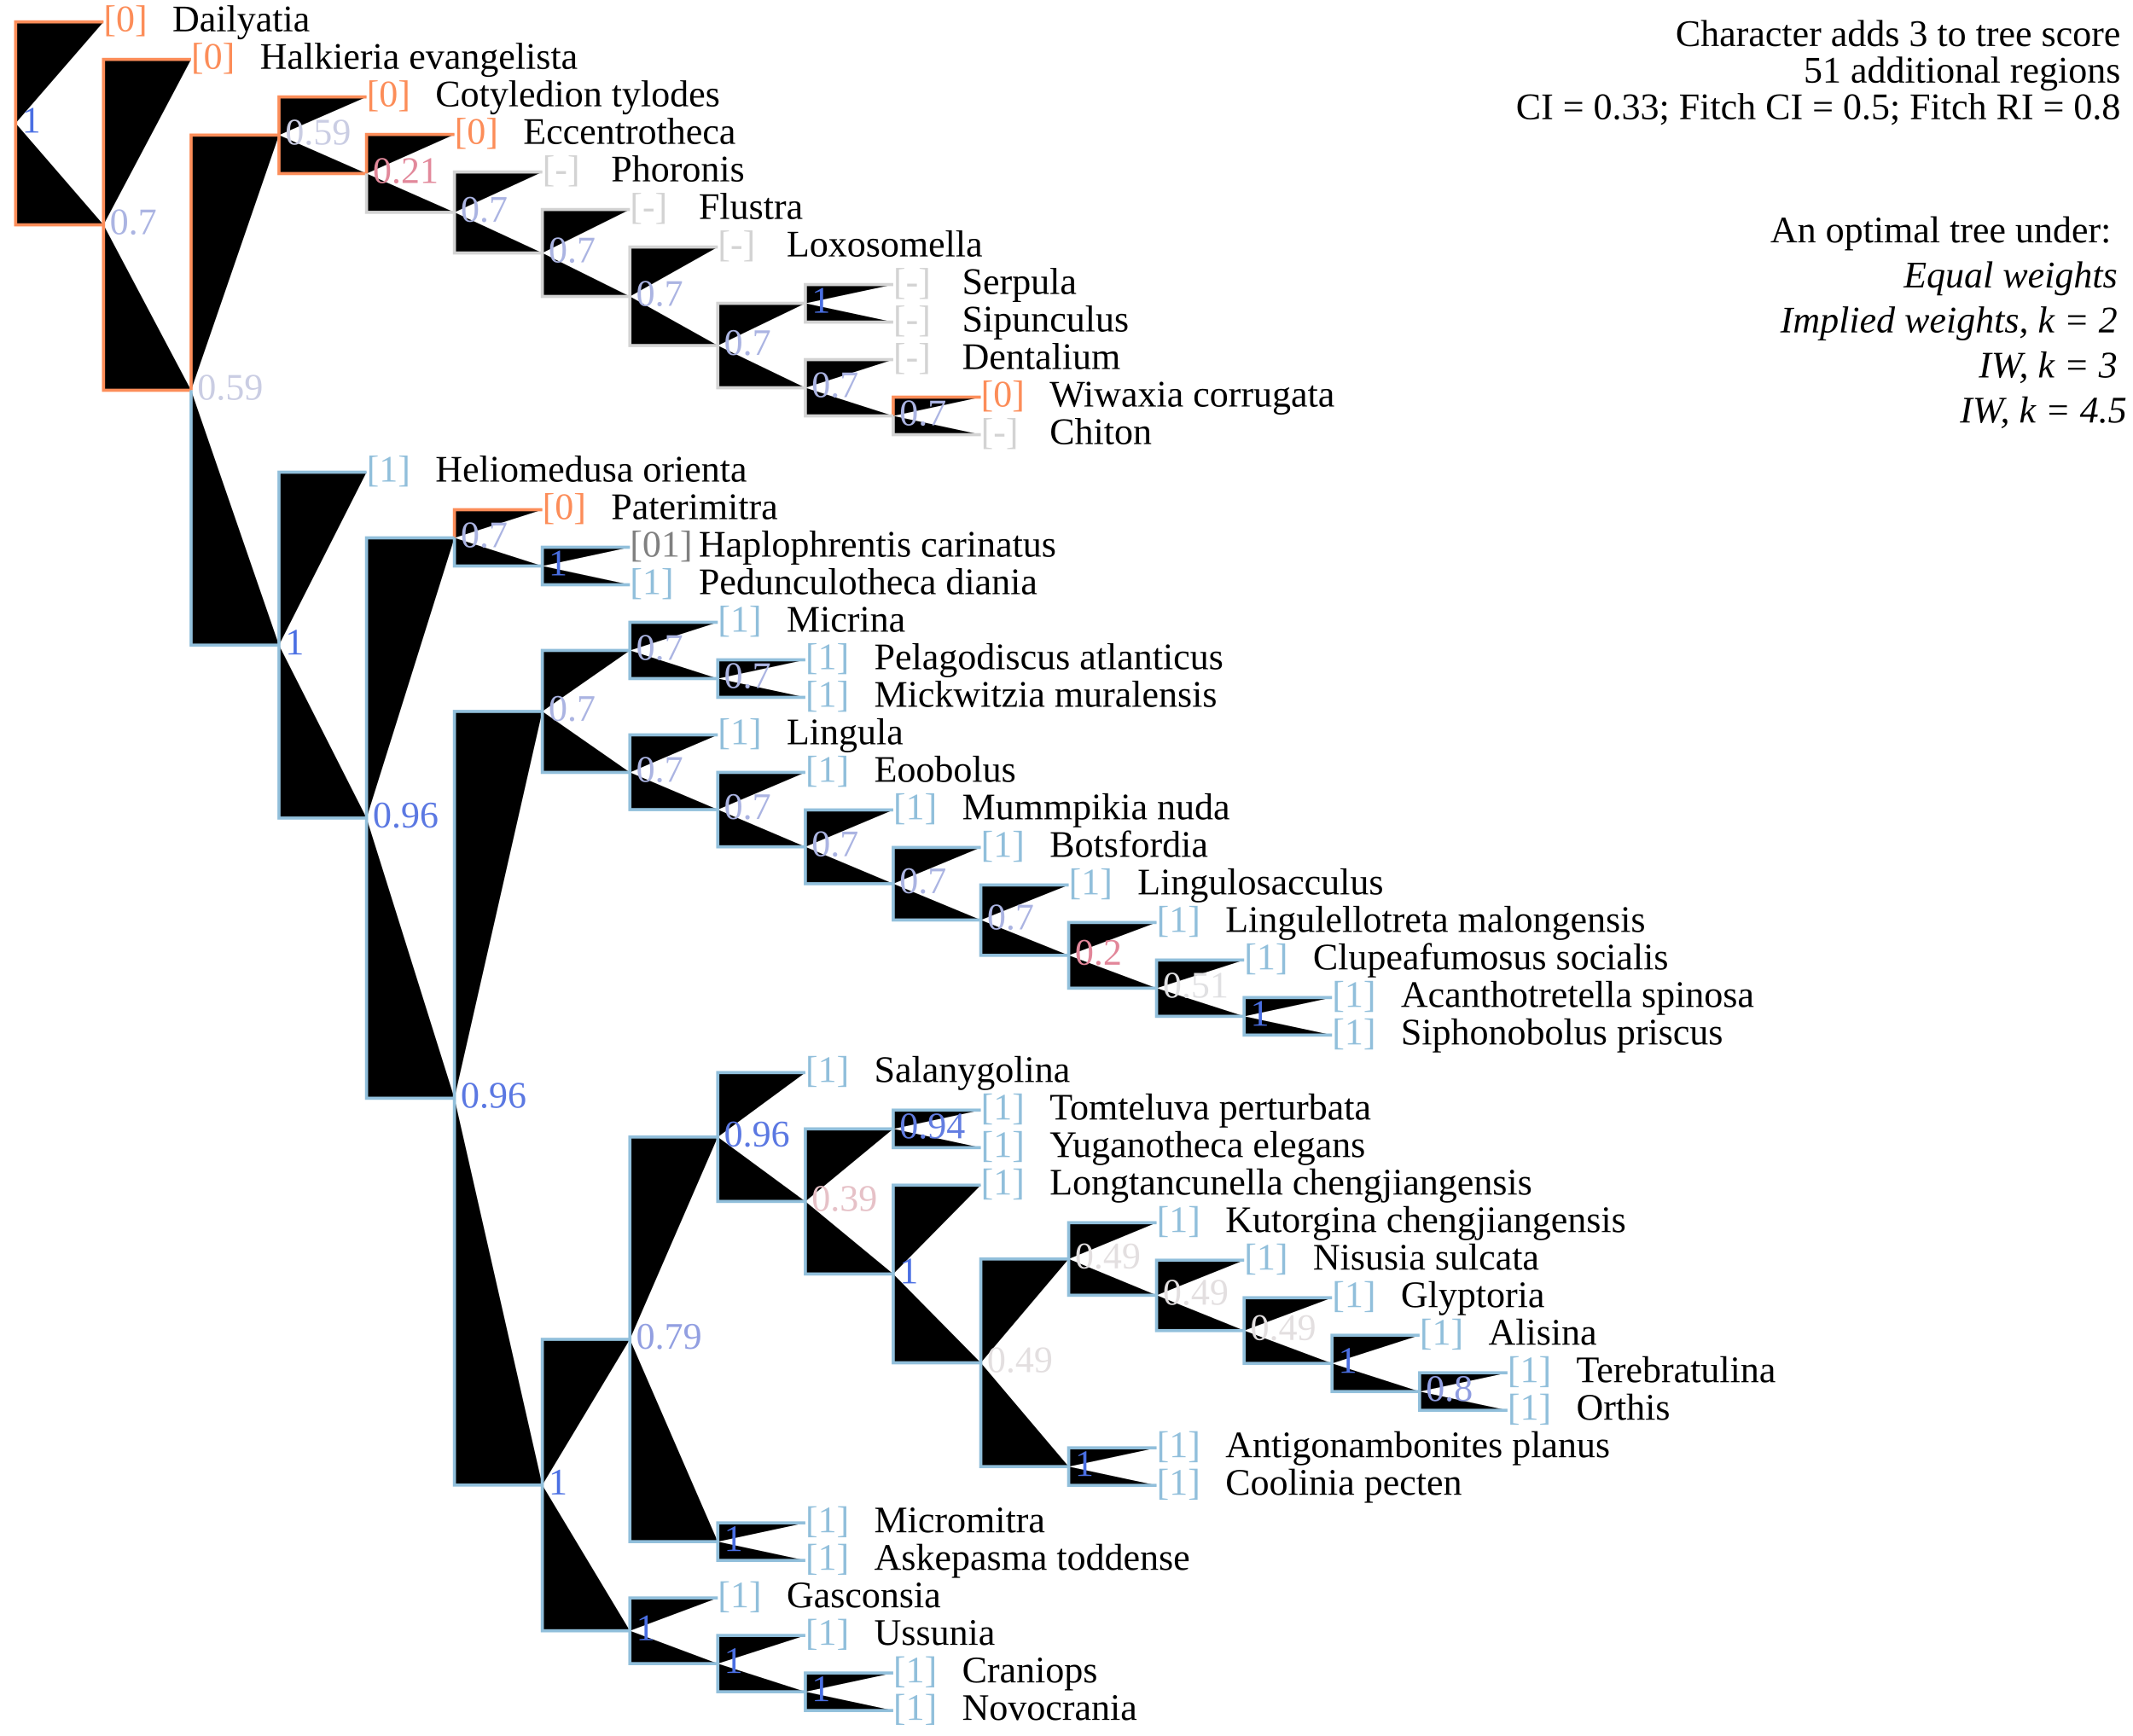
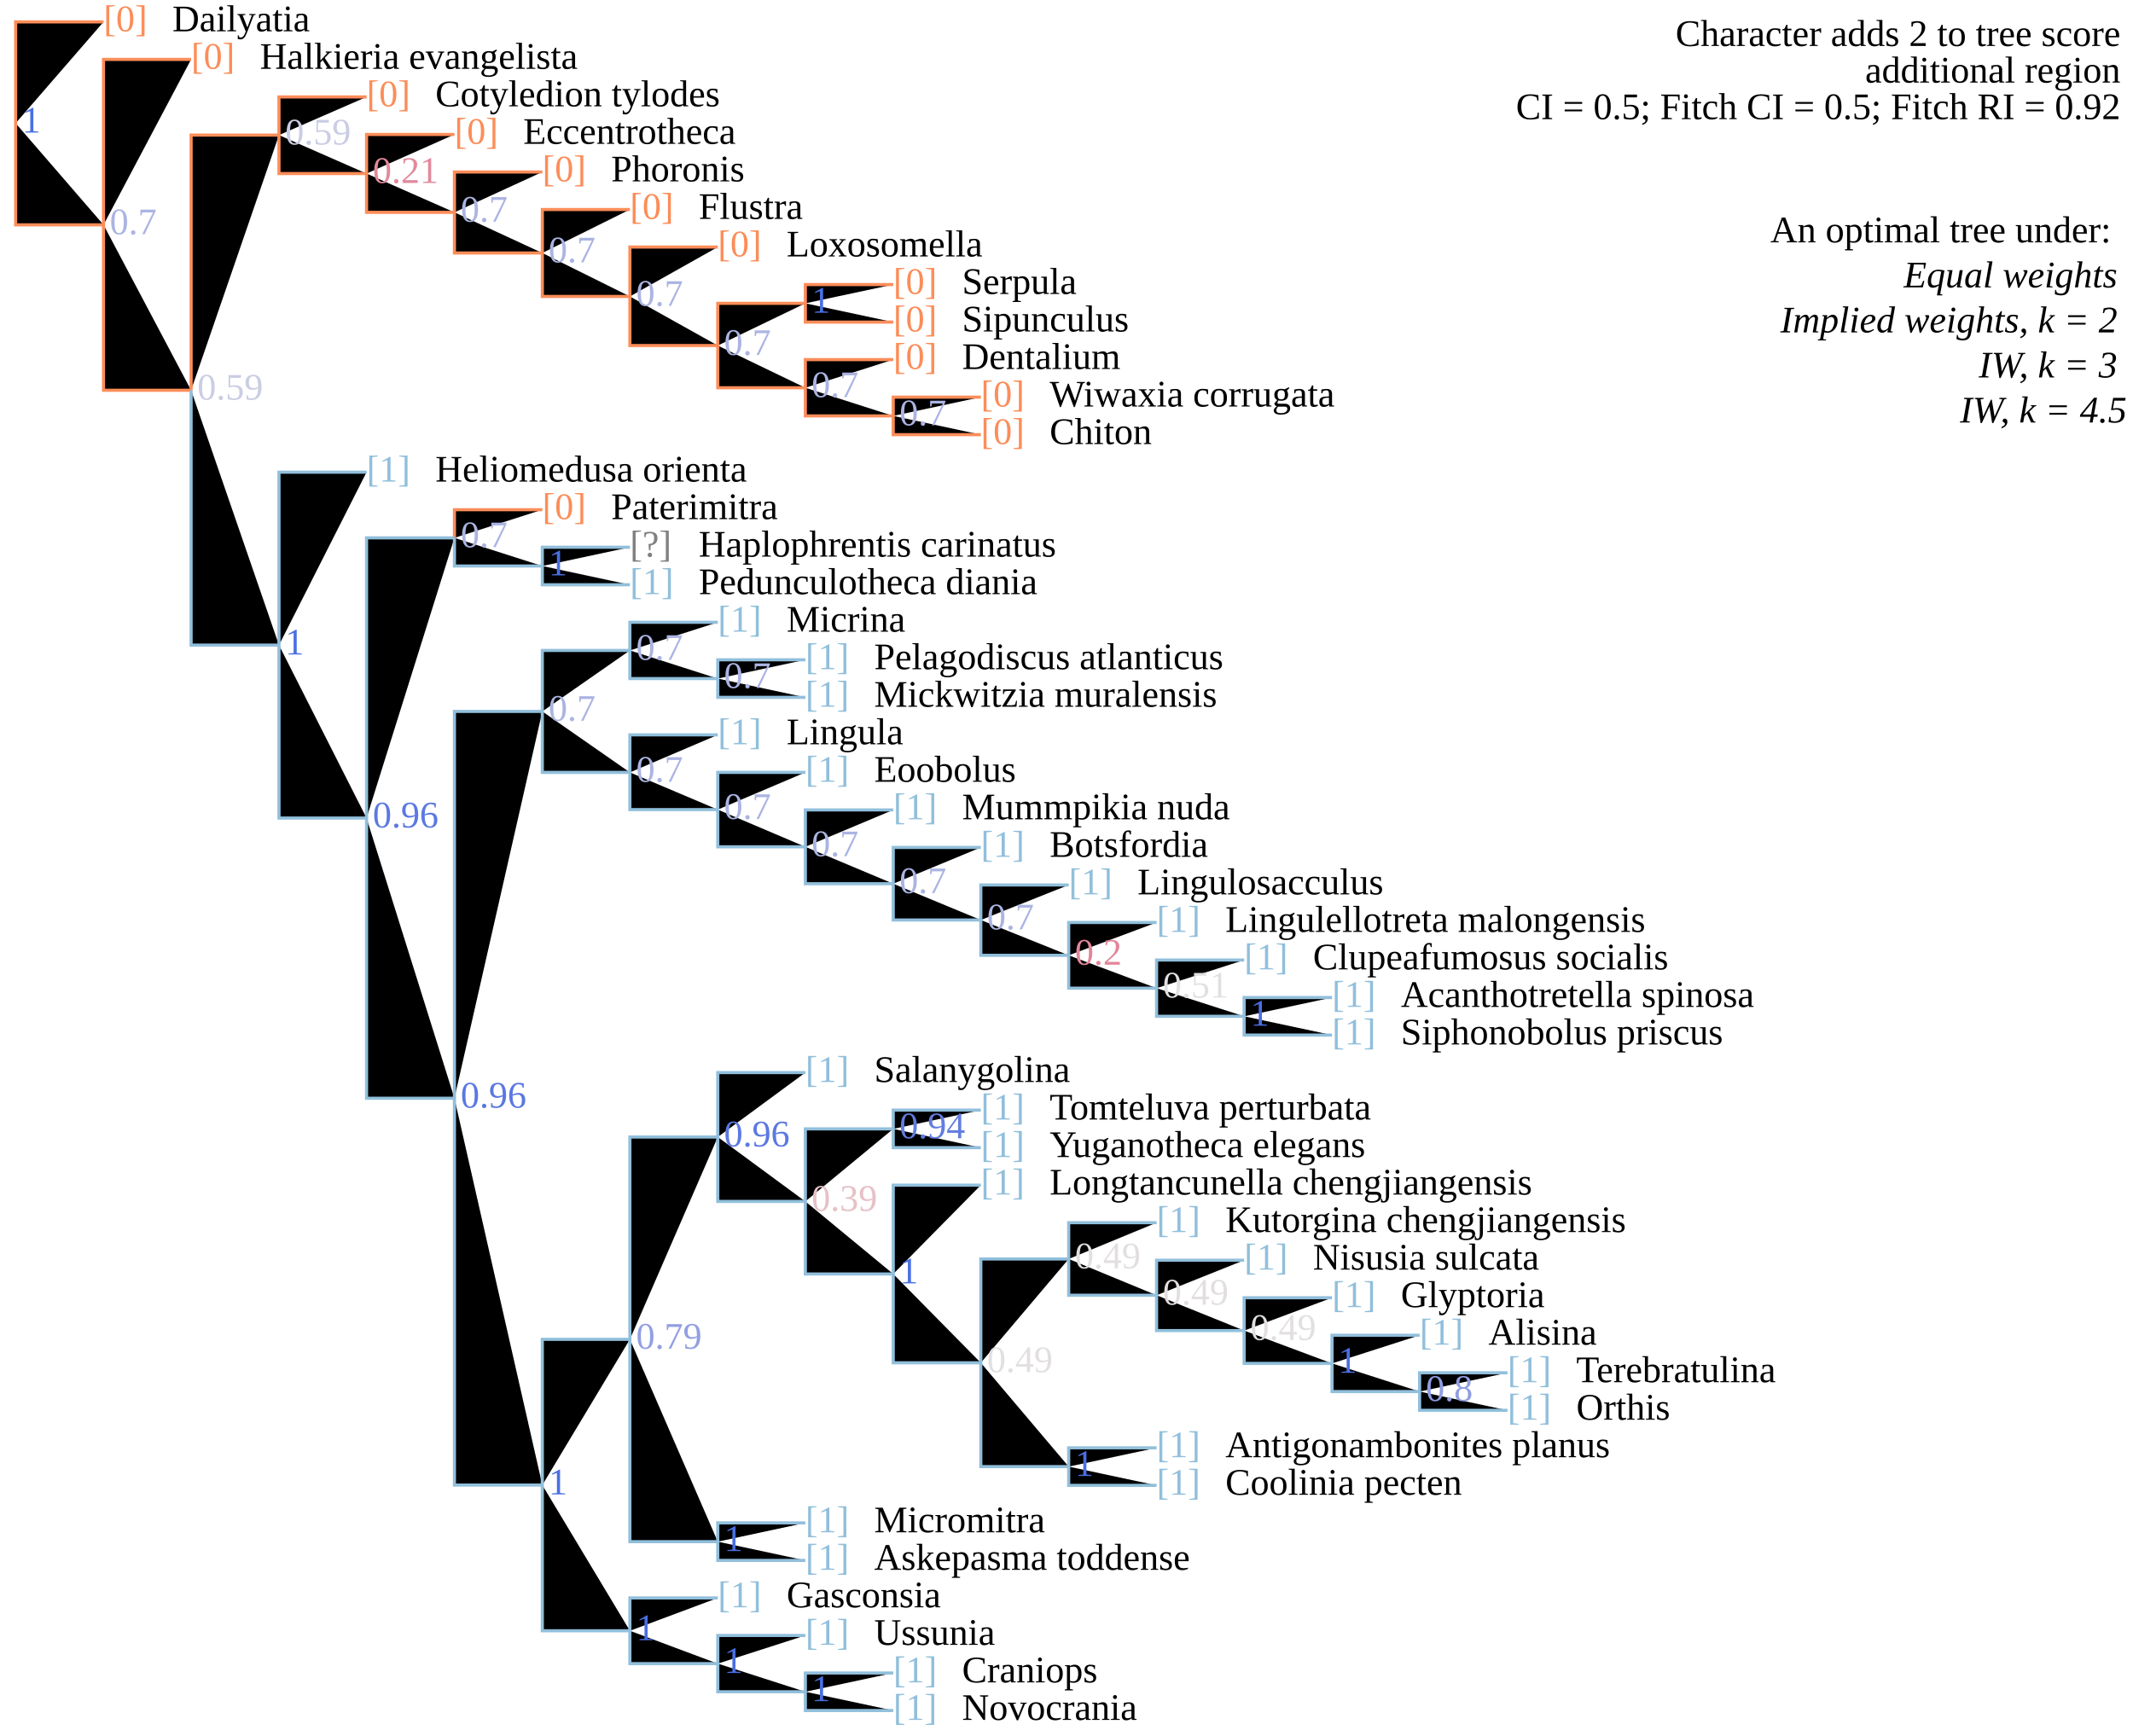
<svg xmlns="http://www.w3.org/2000/svg" version="1.1" width="682" height="555" class="tree" char="3">
-   <text x="678" y="14.7" text-anchor="end" class="stepsLabel">Character adds <tspan class="score">3</tspan> to tree score</text>
+   <text x="678" y="14.7" text-anchor="end" class="stepsLabel">Character adds <tspan class="score">2</tspan> to tree score</text>
  <text x="678" y="26.4" text-anchor="end" class="stepsLabel">
-     <tspan class="score">51</tspan> additional regions</text>
-   <text x="678" y="38.1" text-anchor="end" class="stepsLabel">CI = 0.33; Fitch CI = 0.5; Fitch RI = 0.8</text>
+     <tspan class="score" /> additional region</text>
+   <text x="678" y="38.1" text-anchor="end" class="stepsLabel">CI = 0.5; Fitch CI = 0.5; Fitch RI = 0.92</text>
  <text x="678" y="61.5" text-anchor="end" class="stepsLabel">
    <tspan dy="16">An optimal tree under:</tspan>
    <tspan x="680" style="font-style:italic" class="thisAn" dy="1.2em">Equal weights</tspan>
    <tspan x="680" style="font-style:italic" class="notThisAn" dy="1.2em">Implied weights, k = 2</tspan>
    <tspan x="680" style="font-style:italic" class="notThisAn" dy="1.2em">IW, k = 3</tspan>
    <tspan x="680" style="font-style:italic" class="notThisAn" dy="1.2em">IW, k = 4.5</tspan>
  </text>
  <text x="33.1" y="10" fill="#fc8d59" class="flag">[0]</text>
  <text x="55.1" y="10" class="taxonLabel">Dailyatia</text>
  <text x="61.1" y="22" fill="#fc8d59" class="flag">[0]</text>
  <text x="83.1" y="22" class="taxonLabel">Halkieria evangelista</text>
  <text x="145.3" y="46" fill="#fc8d59" class="flag">[0]</text>
  <text x="167.3" y="46" class="taxonLabel">Eccentrotheca</text>
  <text x="117.2" y="34" fill="#fc8d59" class="flag">[0]</text>
  <text x="139.2" y="34" class="taxonLabel">Cotyledion tylodes</text>
-   <text x="173.4" y="58" fill="lightgrey" class="flag">[-]</text>
+   <text x="173.4" y="58" fill="#fc8d59" class="flag">[0]</text>
  <text x="195.4" y="58" class="taxonLabel">Phoronis</text>
-   <text x="201.4" y="70" fill="lightgrey" class="flag">[-]</text>
+   <text x="201.4" y="70" fill="#fc8d59" class="flag">[0]</text>
  <text x="223.4" y="70" class="taxonLabel">Flustra</text>
-   <text x="229.5" y="82" fill="lightgrey" class="flag">[-]</text>
+   <text x="229.5" y="82" fill="#fc8d59" class="flag">[0]</text>
  <text x="251.5" y="82" class="taxonLabel">Loxosomella</text>
-   <text x="285.6" y="118" fill="lightgrey" class="flag">[-]</text>
+   <text x="285.6" y="118" fill="#fc8d59" class="flag">[0]</text>
  <text x="307.6" y="118" class="taxonLabel">Dentalium</text>
  <text x="313.6" y="130" fill="#fc8d59" class="flag">[0]</text>
  <text x="335.6" y="130" class="taxonLabel">Wiwaxia corrugata</text>
-   <text x="313.6" y="142" fill="lightgrey" class="flag">[-]</text>
+   <text x="313.6" y="142" fill="#fc8d59" class="flag">[0]</text>
  <text x="335.6" y="142" class="taxonLabel">Chiton</text>
-   <text x="285.6" y="94" fill="lightgrey" class="flag">[-]</text>
+   <text x="285.6" y="94" fill="#fc8d59" class="flag">[0]</text>
  <text x="307.6" y="94" class="taxonLabel">Serpula</text>
-   <text x="285.6" y="106" fill="lightgrey" class="flag">[-]</text>
+   <text x="285.6" y="106" fill="#fc8d59" class="flag">[0]</text>
  <text x="307.6" y="106" class="taxonLabel">Sipunculus</text>
  <text x="117.2" y="154" fill="#91bfdb" class="flag">[1]</text>
  <text x="139.2" y="154" class="taxonLabel">Heliomedusa orienta</text>
  <text x="173.4" y="166" fill="#fc8d59" class="flag">[0]</text>
  <text x="195.4" y="166" class="taxonLabel">Paterimitra</text>
-   <text x="201.4" y="178" fill="grey" class="flag">[01]</text>
+   <text x="201.4" y="178" fill="grey" class="flag">[?]</text>
  <text x="223.4" y="178" class="taxonLabel">Haplophrentis carinatus</text>
  <text x="201.4" y="190" fill="#91bfdb" class="flag">[1]</text>
  <text x="223.4" y="190" class="taxonLabel">Pedunculotheca diania</text>
  <text x="257.5" y="502" fill="#91bfdb" class="flag">[1]</text>
  <text x="279.5" y="502" class="taxonLabel">Askepasma toddense</text>
  <text x="257.5" y="490" fill="#91bfdb" class="flag">[1]</text>
  <text x="279.5" y="490" class="taxonLabel">Micromitra</text>
  <text x="257.5" y="346" fill="#91bfdb" class="flag">[1]</text>
  <text x="279.5" y="346" class="taxonLabel">Salanygolina</text>
  <text x="313.6" y="358" fill="#91bfdb" class="flag">[1]</text>
  <text x="335.6" y="358" class="taxonLabel">Tomteluva perturbata</text>
  <text x="313.6" y="370" fill="#91bfdb" class="flag">[1]</text>
  <text x="335.6" y="370" class="taxonLabel">Yuganotheca elegans</text>
  <text x="313.6" y="382" fill="#91bfdb" class="flag">[1]</text>
  <text x="335.6" y="382" class="taxonLabel">Longtancunella chengjiangensis</text>
  <text x="369.8" y="394" fill="#91bfdb" class="flag">[1]</text>
  <text x="391.8" y="394" class="taxonLabel">Kutorgina chengjiangensis</text>
  <text x="397.8" y="406" fill="#91bfdb" class="flag">[1]</text>
  <text x="419.8" y="406" class="taxonLabel">Nisusia sulcata</text>
  <text x="425.9" y="418" fill="#91bfdb" class="flag">[1]</text>
  <text x="447.9" y="418" class="taxonLabel">Glyptoria</text>
  <text x="482" y="454" fill="#91bfdb" class="flag">[1]</text>
  <text x="504" y="454" class="taxonLabel">Orthis</text>
  <text x="482" y="442" fill="#91bfdb" class="flag">[1]</text>
  <text x="504" y="442" class="taxonLabel">Terebratulina</text>
  <text x="453.9" y="430" fill="#91bfdb" class="flag">[1]</text>
  <text x="475.9" y="430" class="taxonLabel">Alisina</text>
  <text x="369.8" y="466" fill="#91bfdb" class="flag">[1]</text>
  <text x="391.8" y="466" class="taxonLabel">Antigonambonites planus</text>
  <text x="369.8" y="478" fill="#91bfdb" class="flag">[1]</text>
  <text x="391.8" y="478" class="taxonLabel">Coolinia pecten</text>
  <text x="229.5" y="514" fill="#91bfdb" class="flag">[1]</text>
  <text x="251.5" y="514" class="taxonLabel">Gasconsia</text>
  <text x="257.5" y="526" fill="#91bfdb" class="flag">[1]</text>
  <text x="279.5" y="526" class="taxonLabel">Ussunia</text>
  <text x="285.6" y="538" fill="#91bfdb" class="flag">[1]</text>
  <text x="307.6" y="538" class="taxonLabel">Craniops</text>
  <text x="285.6" y="550" fill="#91bfdb" class="flag">[1]</text>
  <text x="307.6" y="550" class="taxonLabel">Novocrania</text>
  <text x="229.5" y="202" fill="#91bfdb" class="flag">[1]</text>
  <text x="251.5" y="202" class="taxonLabel">Micrina</text>
  <text x="257.5" y="214" fill="#91bfdb" class="flag">[1]</text>
  <text x="279.5" y="214" class="taxonLabel">Pelagodiscus atlanticus</text>
  <text x="257.5" y="226" fill="#91bfdb" class="flag">[1]</text>
  <text x="279.5" y="226" class="taxonLabel">Mickwitzia muralensis</text>
  <text x="229.5" y="238" fill="#91bfdb" class="flag">[1]</text>
  <text x="251.5" y="238" class="taxonLabel">Lingula</text>
  <text x="257.5" y="250" fill="#91bfdb" class="flag">[1]</text>
  <text x="279.5" y="250" class="taxonLabel">Eoobolus</text>
  <text x="285.6" y="262" fill="#91bfdb" class="flag">[1]</text>
  <text x="307.6" y="262" class="taxonLabel">Mummpikia nuda</text>
  <text x="313.6" y="274" fill="#91bfdb" class="flag">[1]</text>
  <text x="335.6" y="274" class="taxonLabel">Botsfordia</text>
  <text x="341.7" y="286" fill="#91bfdb" class="flag">[1]</text>
  <text x="363.7" y="286" class="taxonLabel">Lingulosacculus</text>
  <text x="369.8" y="298" fill="#91bfdb" class="flag">[1]</text>
  <text x="391.8" y="298" class="taxonLabel">Lingulellotreta malongensis</text>
  <text x="397.8" y="310" fill="#91bfdb" class="flag">[1]</text>
  <text x="419.8" y="310" class="taxonLabel">Clupeafumosus socialis</text>
  <text x="425.9" y="334" fill="#91bfdb" class="flag">[1]</text>
  <text x="447.9" y="334" class="taxonLabel">Siphonobolus priscus</text>
  <text x="425.9" y="322" fill="#91bfdb" class="flag">[1]</text>
  <text x="447.9" y="322" class="taxonLabel">Acanthotretella spinosa</text>
-   <path d="M5,39.4V7H33.1M5,39.4V71.9H33.1M33.1,71.9V19H61.1M33.1,71.9V124.8H61.1M61.1,124.8V43.2H89.2M89.2,43.2V31H117.2M89.2,43.2V55.5H117.2M117.2,55.5V43H145.3M285.6,133V127H313.6M145.3,172V163H173.4" stroke="#fc8d59" />
-   <path d="M117.2,55.5V67.9H145.3M145.3,67.9V55H173.4M145.3,67.9V80.9H173.4M173.4,80.9V67H201.4M173.4,80.9V94.8H201.4M201.4,94.8V79H229.5M201.4,94.8V110.5H229.5M229.5,110.5V97H257.5M257.5,97V91H285.6M257.5,97V103H285.6M229.5,110.5V124H257.5M257.5,124V115H285.6M257.5,124V133H285.6M285.6,133V139H313.6" stroke="lightgrey" class="inapplicable" />
+   <path d="M5,39.4V7H33.1M5,39.4V71.9H33.1M33.1,71.9V19H61.1M33.1,71.9V124.8H61.1M61.1,124.8V43.2H89.2M89.2,43.2V31H117.2M89.2,43.2V55.5H117.2M117.2,55.5V43H145.3M117.2,55.5V67.9H145.3M145.3,67.9V55H173.4M145.3,67.9V80.9H173.4M173.4,80.9V67H201.4M173.4,80.9V94.8H201.4M201.4,94.8V79H229.5M201.4,94.8V110.5H229.5M229.5,110.5V97H257.5M257.5,97V91H285.6M257.5,97V103H285.6M229.5,110.5V124H257.5M257.5,124V115H285.6M257.5,124V133H285.6M285.6,133V127H313.6M285.6,133V139H313.6M145.3,172V163H173.4" stroke="#fc8d59" />
  <path d="M61.1,124.8V206.3H89.2M89.2,206.3V151H117.2M89.2,206.3V261.6H117.2M117.2,261.6V172H145.3M145.3,172V181H173.4M173.4,181V175H201.4M173.4,181V187H201.4M117.2,261.6V351.2H145.3M145.3,351.2V227.5H173.4M173.4,227.5V208H201.4M201.4,208V199H229.5M201.4,208V217H229.5M229.5,217V211H257.5M229.5,217V223H257.5M173.4,227.5V247H201.4M201.4,247V235H229.5M201.4,247V258.9H229.5M229.5,258.9V247H257.5M229.5,258.9V270.8H257.5M257.5,270.8V259H285.6M257.5,270.8V282.6H285.6M285.6,282.6V271H313.6M285.6,282.6V294.2H313.6M313.6,294.2V283H341.7M313.6,294.2V305.5H341.7M341.7,305.5V295H369.8M341.7,305.5V316H369.8M369.8,316V307H397.8M369.8,316V325H397.8M397.8,325V319H425.9M397.8,325V331H425.9M145.3,351.2V474.9H173.4M173.4,474.9V428.3H201.4M201.4,428.3V363.6H229.5M229.5,363.6V343H257.5M229.5,363.6V384.2H257.5M257.5,384.2V361H285.6M285.6,361V355H313.6M285.6,361V367H313.6M257.5,384.2V407.4H285.6M285.6,407.4V379H313.6M285.6,407.4V435.8H313.6M313.6,435.8V402.6H341.7M341.7,402.6V391H369.8M341.7,402.6V414.2H369.8M369.8,414.2V403H397.8M369.8,414.2V425.5H397.8M397.8,425.5V415H425.9M397.8,425.5V436H425.9M425.9,436V427H453.9M425.9,436V445H453.9M453.9,445V439H482M453.9,445V451H482M313.6,435.8V469H341.7M341.7,469V463H369.8M341.7,469V475H369.8M201.4,428.3V493H229.5M229.5,493V487H257.5M229.5,493V499H257.5M173.4,474.9V521.5H201.4M201.4,521.5V511H229.5M201.4,521.5V532H229.5M229.5,532V523H257.5M229.5,532V541H257.5M257.5,541V535H285.6M257.5,541V547H285.6" stroke="#91bfdb" />
  <text x="7" y="42.4" class="node" fill="#4A6FE3">1</text>
  <text x="35.1" y="74.9" class="node" fill="#ABB4E2">0.7</text>
  <text x="63.1" y="127.8" class="node" fill="#CACDE3">0.59</text>
  <text x="91.2" y="46.2" class="node" fill="#CACDE3">0.59</text>
  <text x="119.2" y="58.5" class="node" fill="#E2899B">0.21</text>
  <text x="147.3" y="70.9" class="node" fill="#ABB4E2">0.7</text>
  <text x="175.4" y="83.9" class="node" fill="#ABB4E2">0.7</text>
  <text x="203.4" y="97.8" class="node" fill="#ABB4E2">0.7</text>
  <text x="231.5" y="113.5" class="node" fill="#ABB4E2">0.7</text>
  <text x="259.5" y="100" class="node" fill="#4A6FE3">1</text>
  <text x="259.5" y="127" class="node" fill="#ABB4E2">0.7</text>
  <text x="287.6" y="136" class="node" fill="#ABB4E2">0.7</text>
  <text x="91.2" y="209.3" class="node" fill="#4A6FE3">1</text>
  <text x="119.2" y="264.6" class="node" fill="#5B78E2">0.96</text>
  <text x="147.3" y="175" class="node" fill="#ABB4E2">0.7</text>
  <text x="175.4" y="184" class="node" fill="#4A6FE3">1</text>
  <text x="147.3" y="354.2" class="node" fill="#5B78E2">0.96</text>
  <text x="175.4" y="230.5" class="node" fill="#ABB4E2">0.7</text>
  <text x="203.4" y="211" class="node" fill="#ABB4E2">0.7</text>
  <text x="231.5" y="220" class="node" fill="#ABB4E2">0.7</text>
  <text x="203.4" y="250" class="node" fill="#ABB4E2">0.7</text>
  <text x="231.5" y="261.9" class="node" fill="#ABB4E2">0.7</text>
  <text x="259.5" y="273.8" class="node" fill="#ABB4E2">0.7</text>
  <text x="287.6" y="285.6" class="node" fill="#ABB4E2">0.7</text>
  <text x="315.6" y="297.2" class="node" fill="#ABB4E2">0.7</text>
  <text x="343.7" y="308.5" class="node" fill="#E28699">0.2</text>
  <text x="371.8" y="319" class="node" fill="#E0E0E2">0.51</text>
  <text x="399.8" y="328" class="node" fill="#4A6FE3">1</text>
  <text x="175.4" y="477.9" class="node" fill="#4A6FE3">1</text>
  <text x="203.4" y="431.3" class="node" fill="#929FE1">0.79</text>
  <text x="231.5" y="366.6" class="node" fill="#5B78E2">0.96</text>
  <text x="259.5" y="387.2" class="node" fill="#E6C1C7">0.39</text>
  <text x="287.6" y="364" class="node" fill="#627DE1">0.94</text>
  <text x="287.6" y="410.4" class="node" fill="#4A6FE3">1</text>
  <text x="315.6" y="438.8" class="node" fill="#E3DFE0">0.49</text>
  <text x="343.7" y="405.6" class="node" fill="#E3DFE0">0.49</text>
  <text x="371.8" y="417.2" class="node" fill="#E3DFE0">0.49</text>
  <text x="399.8" y="428.5" class="node" fill="#E3DFE0">0.49</text>
  <text x="427.9" y="439" class="node" fill="#4A6FE3">1</text>
  <text x="455.9" y="448" class="node" fill="#8F9DE1">0.8</text>
  <text x="343.7" y="472" class="node" fill="#4A6FE3">1</text>
  <text x="231.5" y="496" class="node" fill="#4A6FE3">1</text>
  <text x="203.4" y="524.5" class="node" fill="#4A6FE3">1</text>
  <text x="231.5" y="535" class="node" fill="#4A6FE3">1</text>
  <text x="259.5" y="544" class="node" fill="#4A6FE3">1</text>
</svg>
